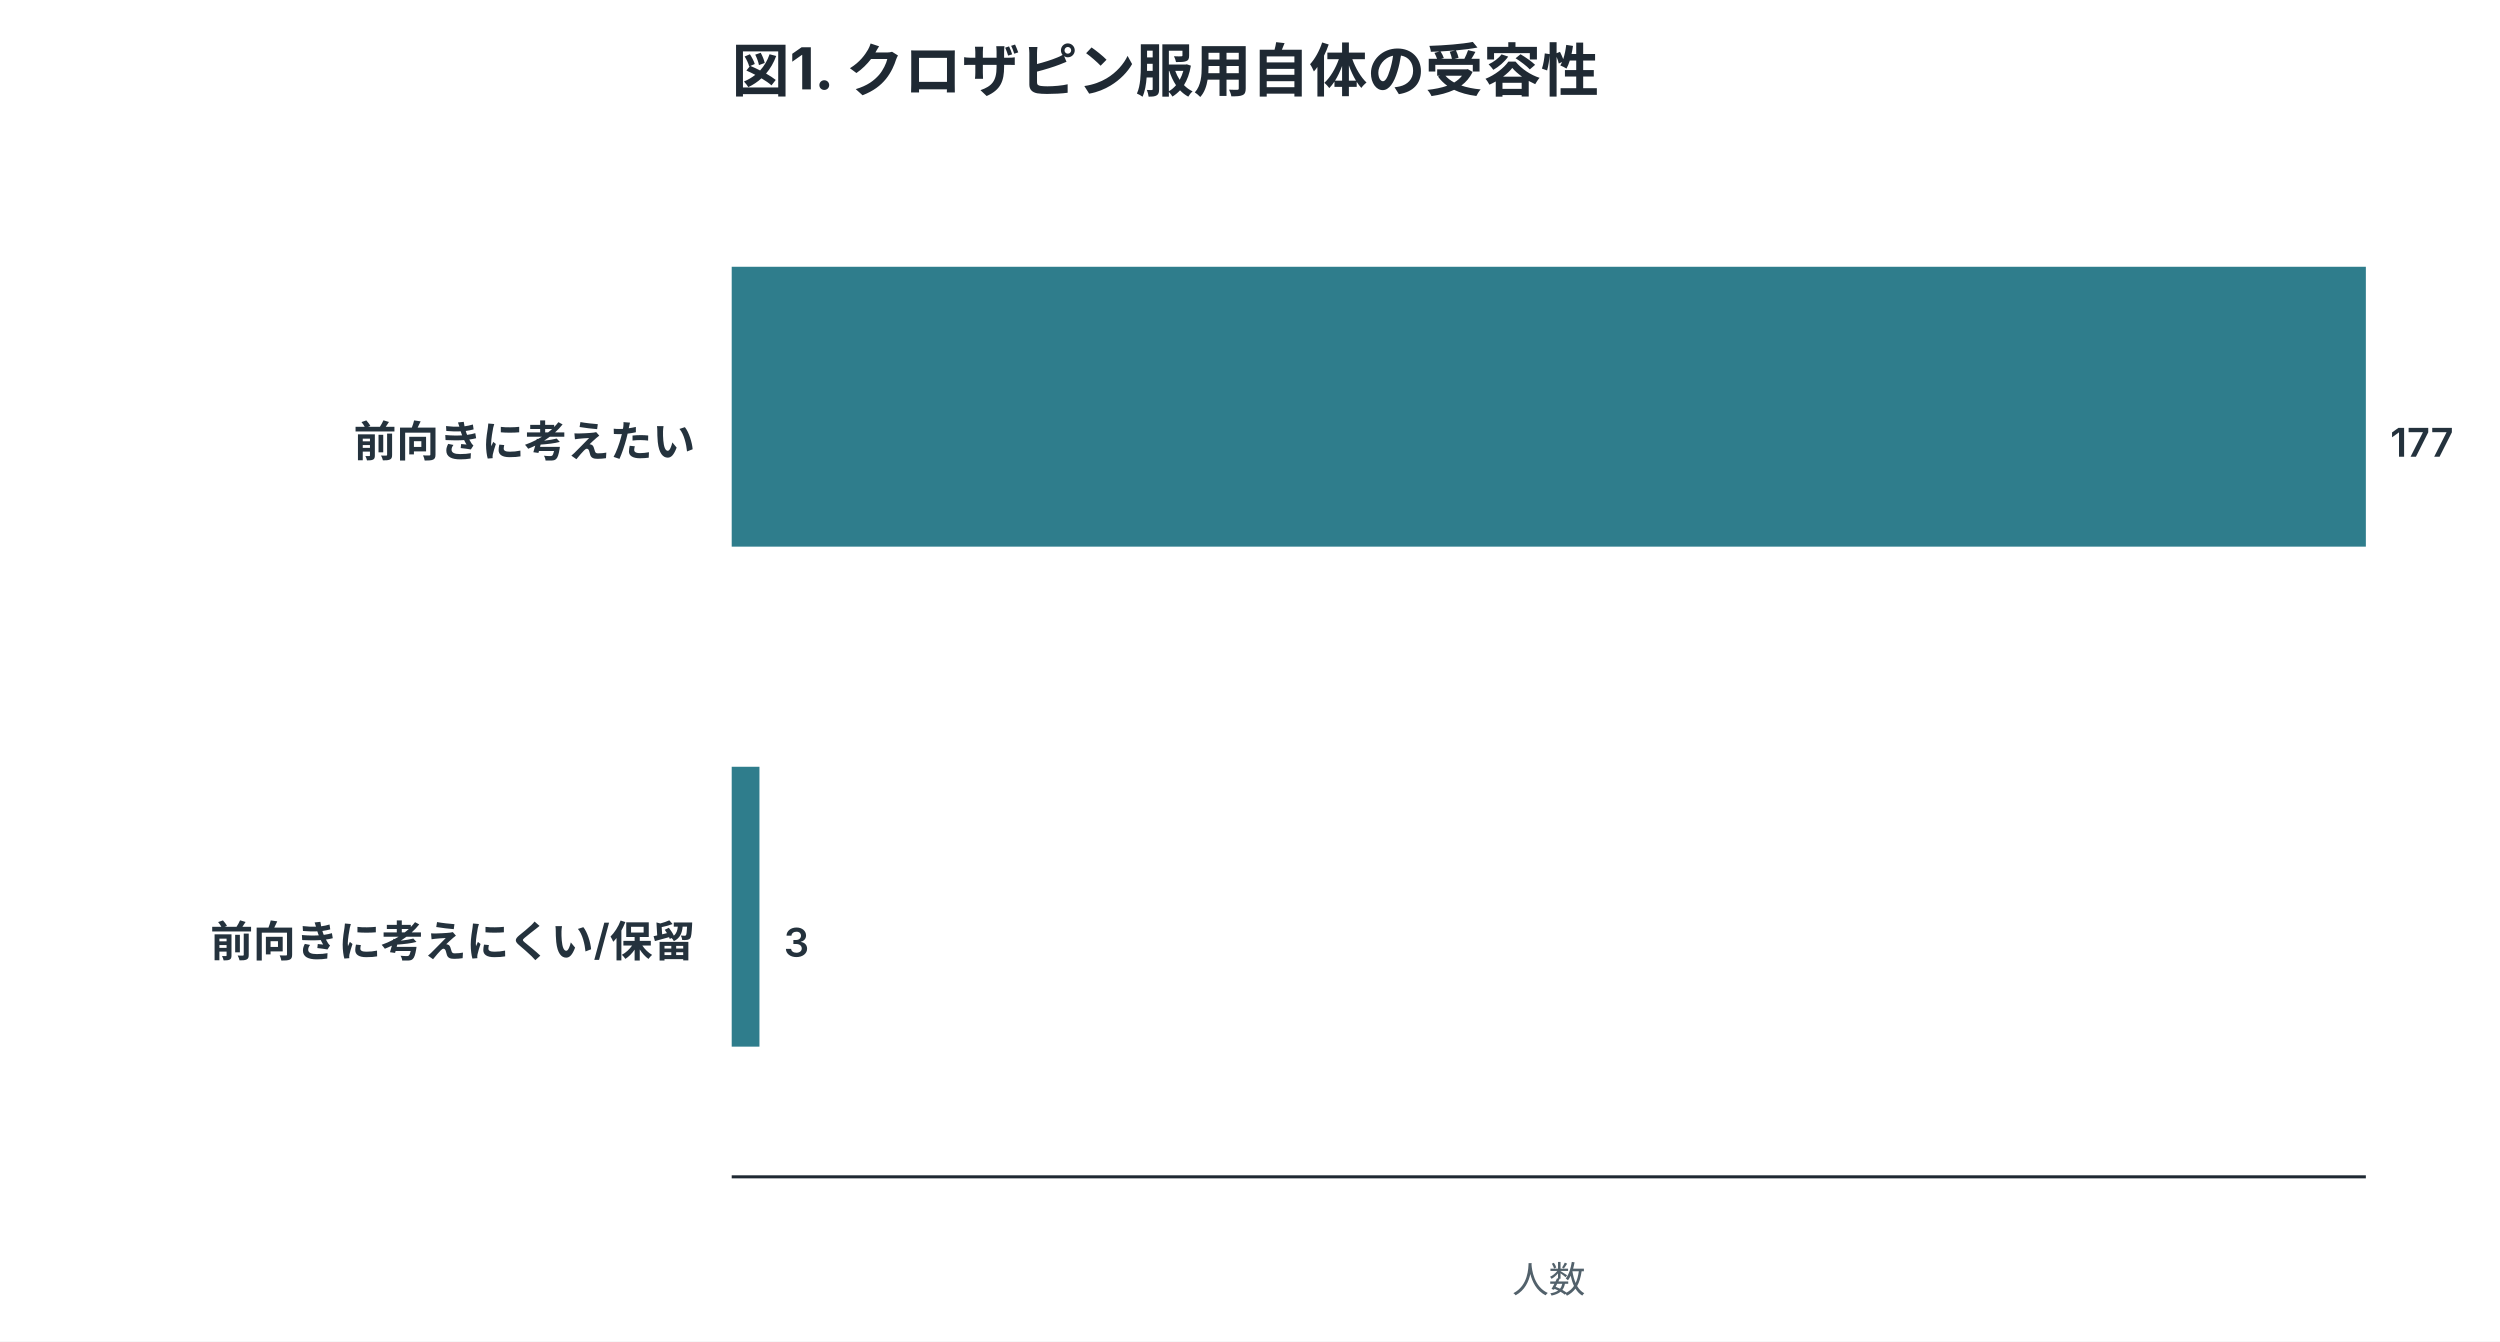
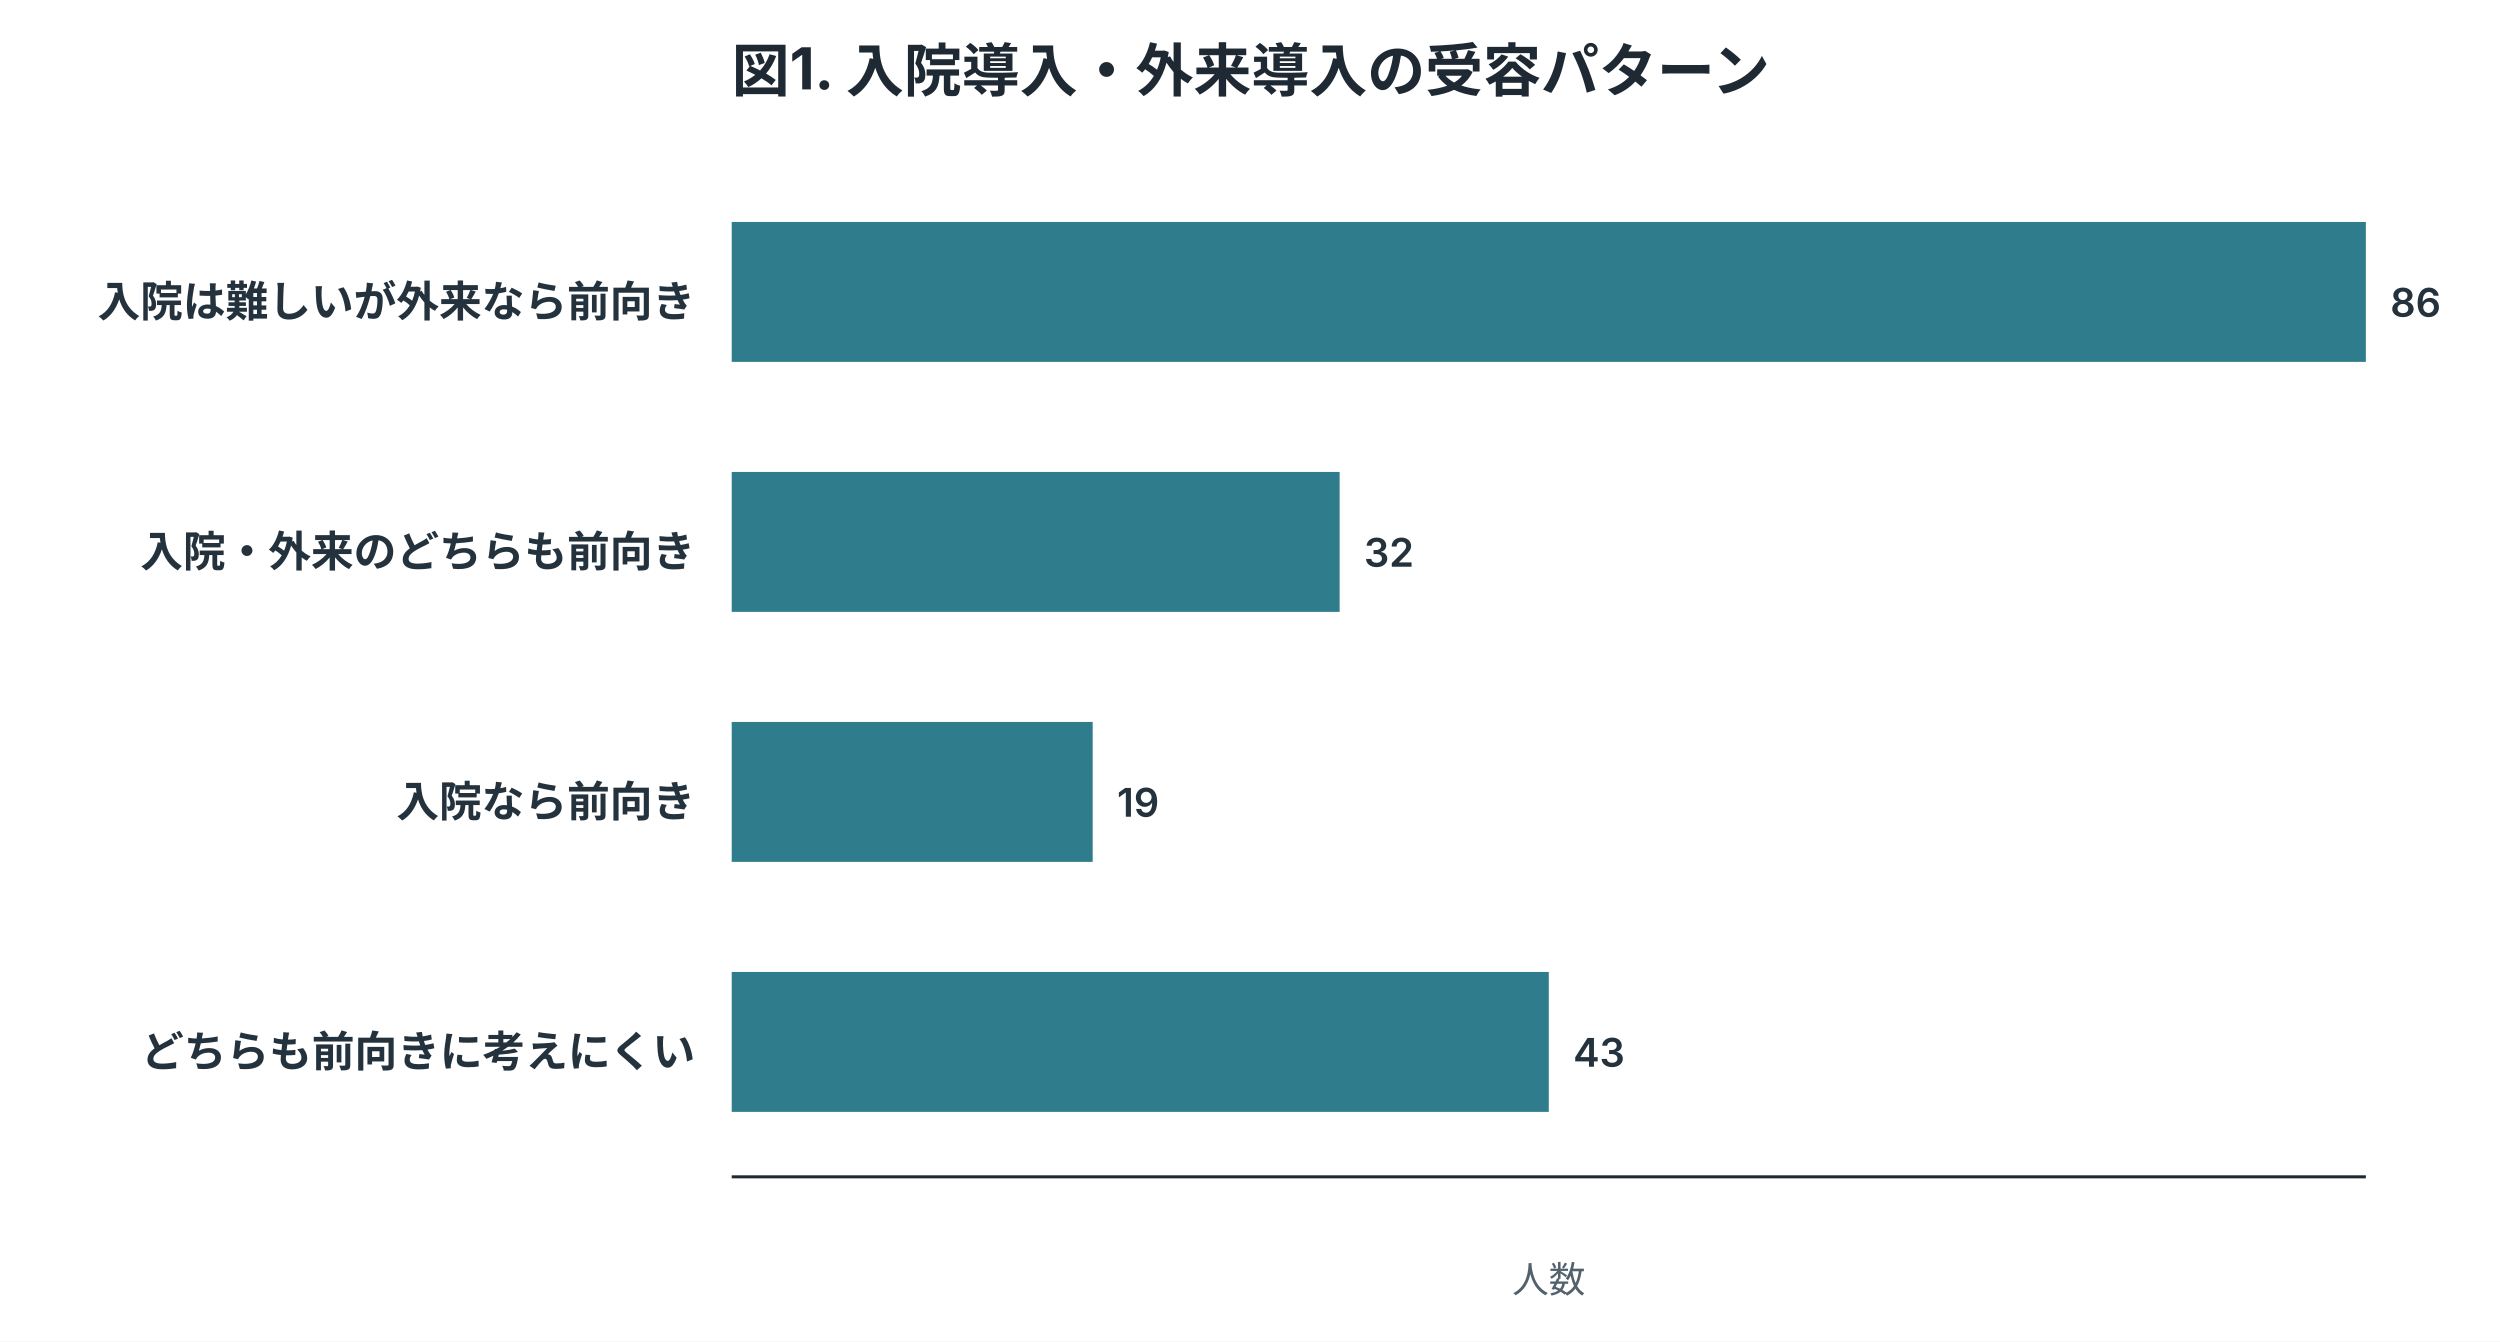
<svg xmlns="http://www.w3.org/2000/svg" width="820" height="440" viewBox="0 0 820 440" role="img">
  <style>
.title{font:700 19px -apple-system,BlinkMacSystemFont,"Segoe UI",sans-serif;fill:#1f2933}
.label{font:600 14px -apple-system,BlinkMacSystemFont,"Segoe UI",sans-serif;fill:#24323d}
.num{font:600 13px -apple-system,BlinkMacSystemFont,"Segoe UI",sans-serif;fill:#24323d}
.axis,.legend,.note{font:12px -apple-system,BlinkMacSystemFont,"Segoe UI",sans-serif;fill:#52616b}
.inside{font:700 13px -apple-system,BlinkMacSystemFont,"Segoe UI",sans-serif;fill:white}
.big{font:700 34px -apple-system,BlinkMacSystemFont,"Segoe UI",sans-serif;fill:#1f2933}
</style>
  <rect width="100%" height="100%" fill="white" />
-   <text x="240" y="30" class="title">図1. クロザピン服用自体の受容性</text>
-   <text x="228" y="149.8" text-anchor="end" class="label">前向きに考えたい</text>
-   <rect x="240" y="87.5" width="536.0" height="91.8" fill="#2f7d8c" />
-   <text x="784.0" y="149.8" class="num">177</text>
-   <text x="228" y="313.8" text-anchor="end" class="label">前向きに考えにくい/保留</text>
-   <rect x="240" y="251.5" width="9.1" height="91.8" fill="#2f7d8c" />
-   <text x="257.1" y="313.8" class="num">3</text>
+   <text x="240" y="30" class="title">図1. 入院導入・外来導入の受容パターン</text>
+   <text x="228" y="103.9" text-anchor="end" class="label">入院は難しいが外来なら前向き</text>
+   <rect x="240" y="72.8" width="536.0" height="45.9" fill="#2f7d8c" />
+   <text x="784.0" y="103.9" class="num">86</text>
+   <text x="228" y="185.9" text-anchor="end" class="label">入院・外来のどちらも前向き</text>
+   <rect x="240" y="154.8" width="199.4" height="45.9" fill="#2f7d8c" />
+   <text x="447.4" y="185.9" class="num">32</text>
+   <text x="228" y="267.9" text-anchor="end" class="label">入院なら前向き</text>
+   <rect x="240" y="236.8" width="118.4" height="45.9" fill="#2f7d8c" />
+   <text x="366.4" y="267.9" class="num">19</text>
+   <text x="228" y="349.9" text-anchor="end" class="label">どちらも前向きに考えにくい</text>
+   <rect x="240" y="318.8" width="268.0" height="45.9" fill="#2f7d8c" />
+   <text x="516.0" y="349.9" class="num">43</text>
  <line x1="240" y1="386" x2="776" y2="386" stroke="#1f2933" />
  <text x="508.0" y="424" text-anchor="middle" class="axis">人数</text>
</svg>
